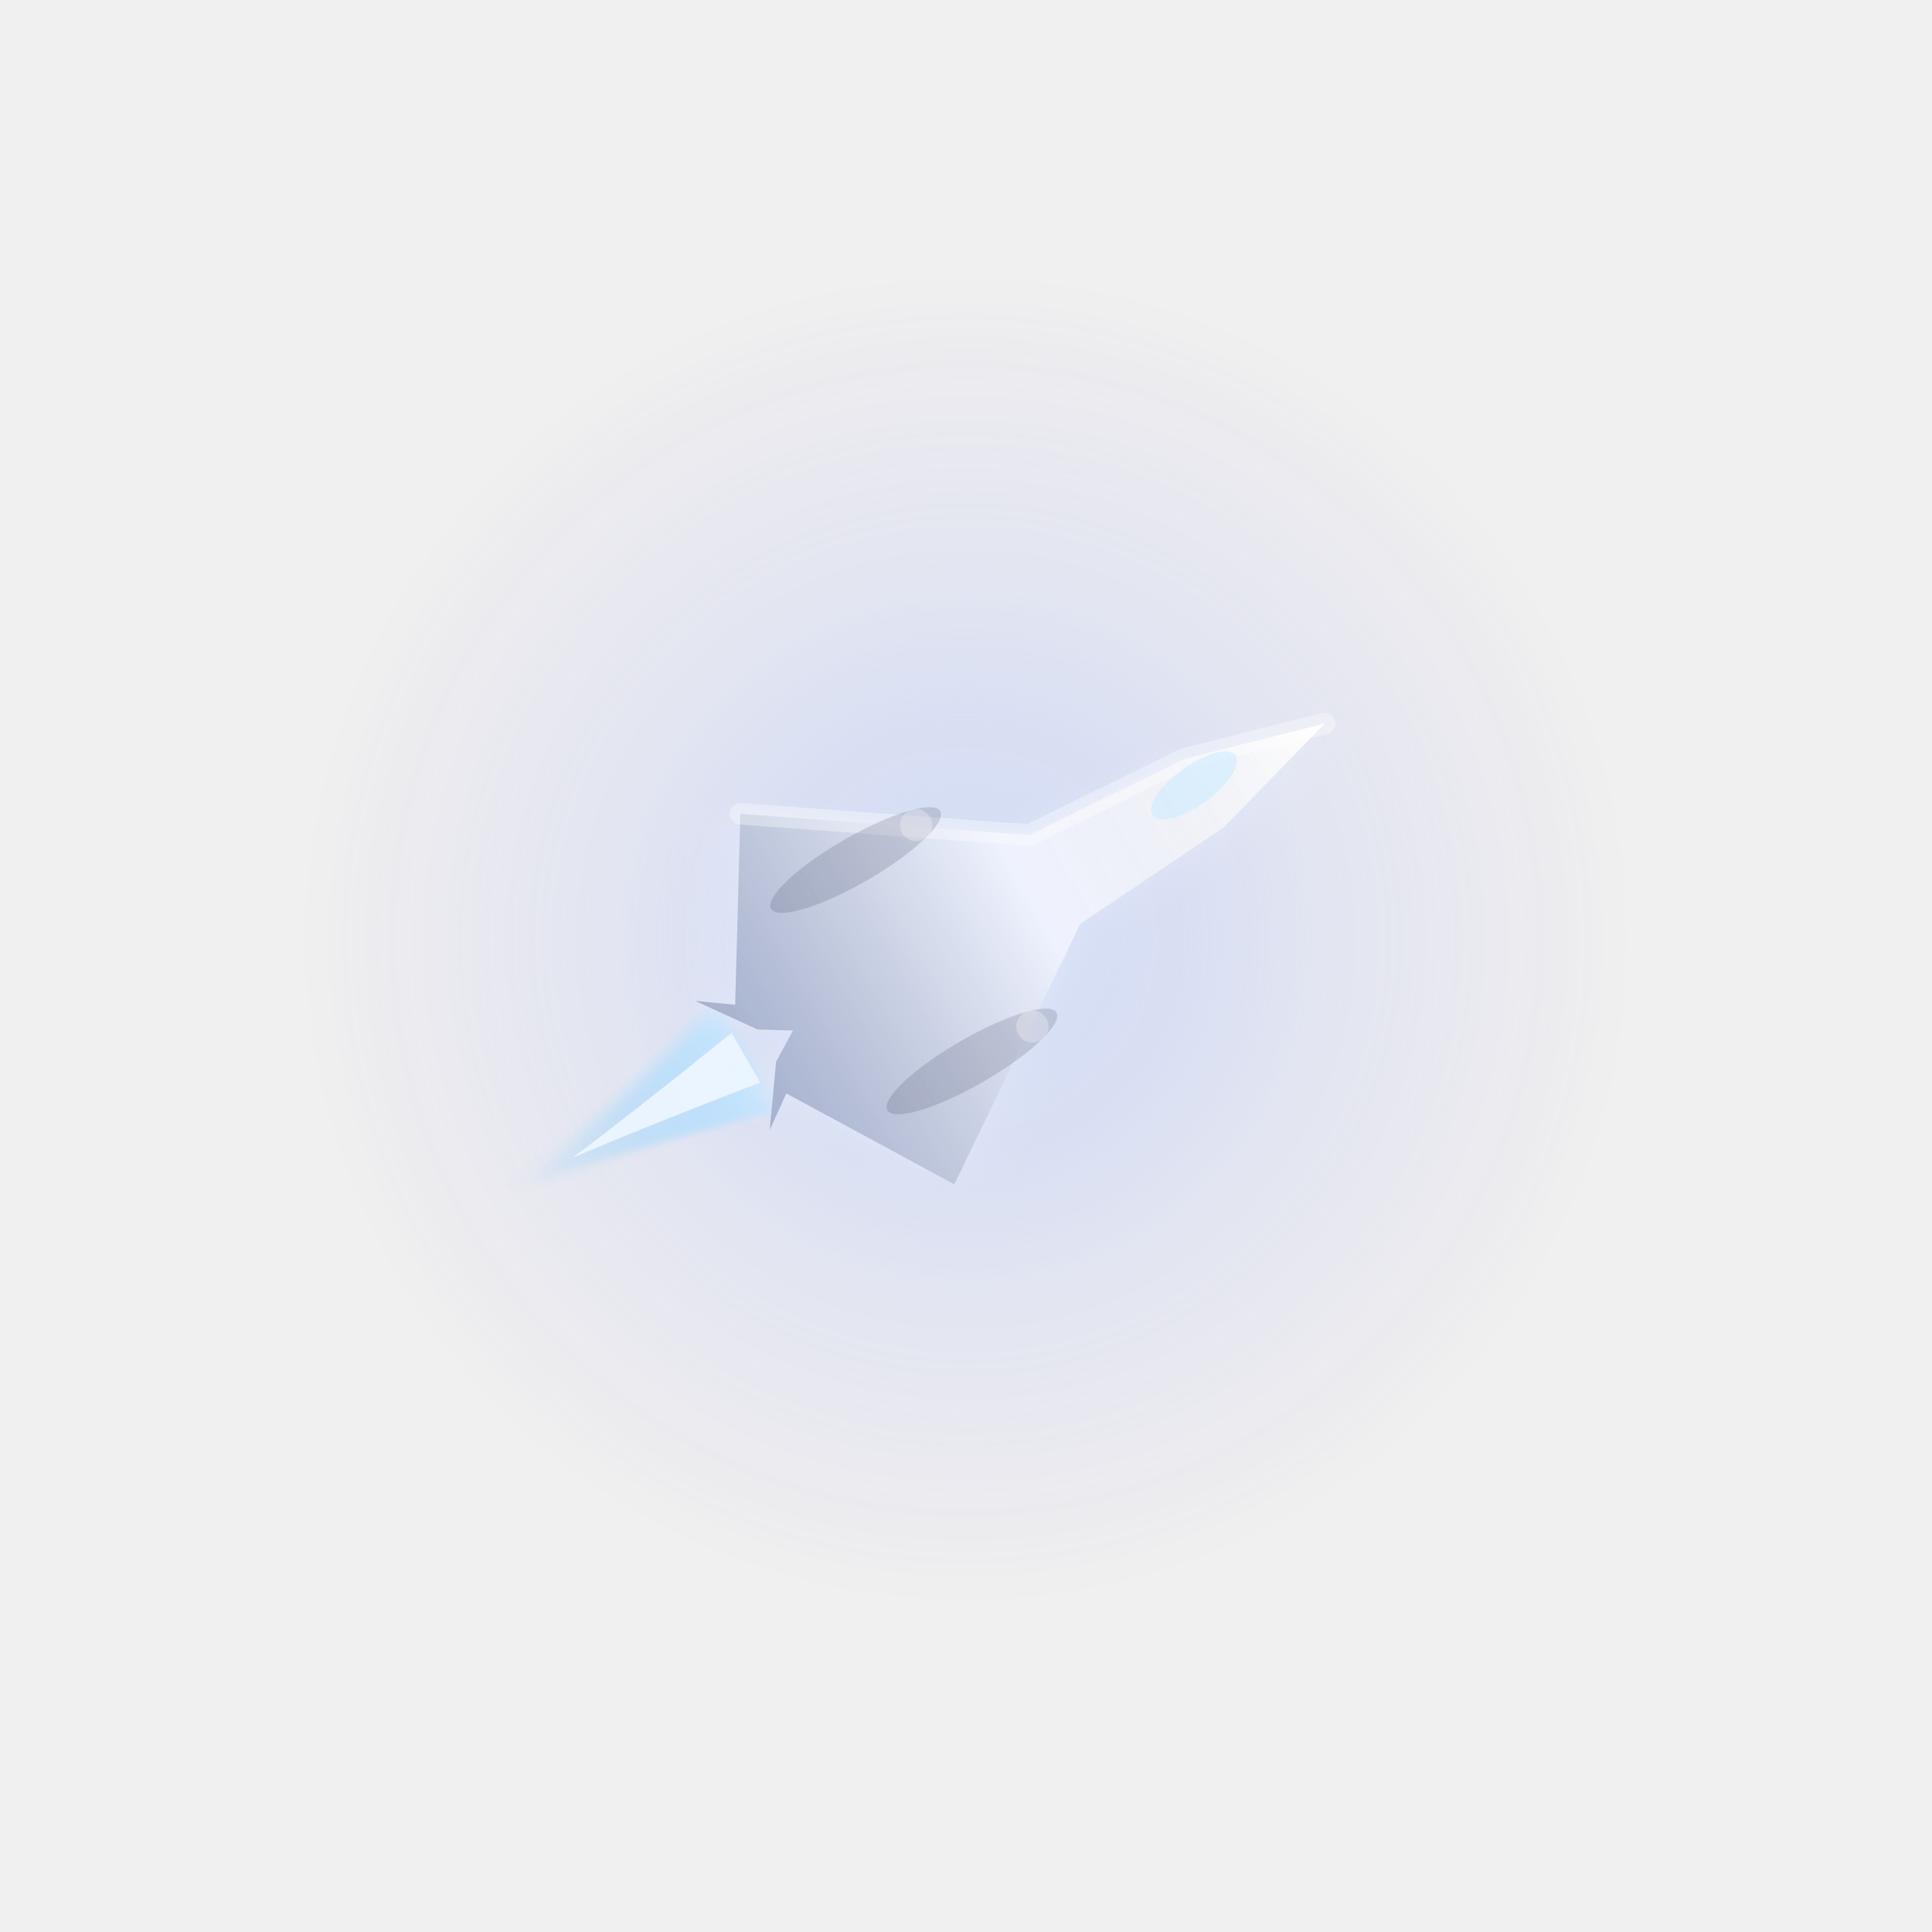
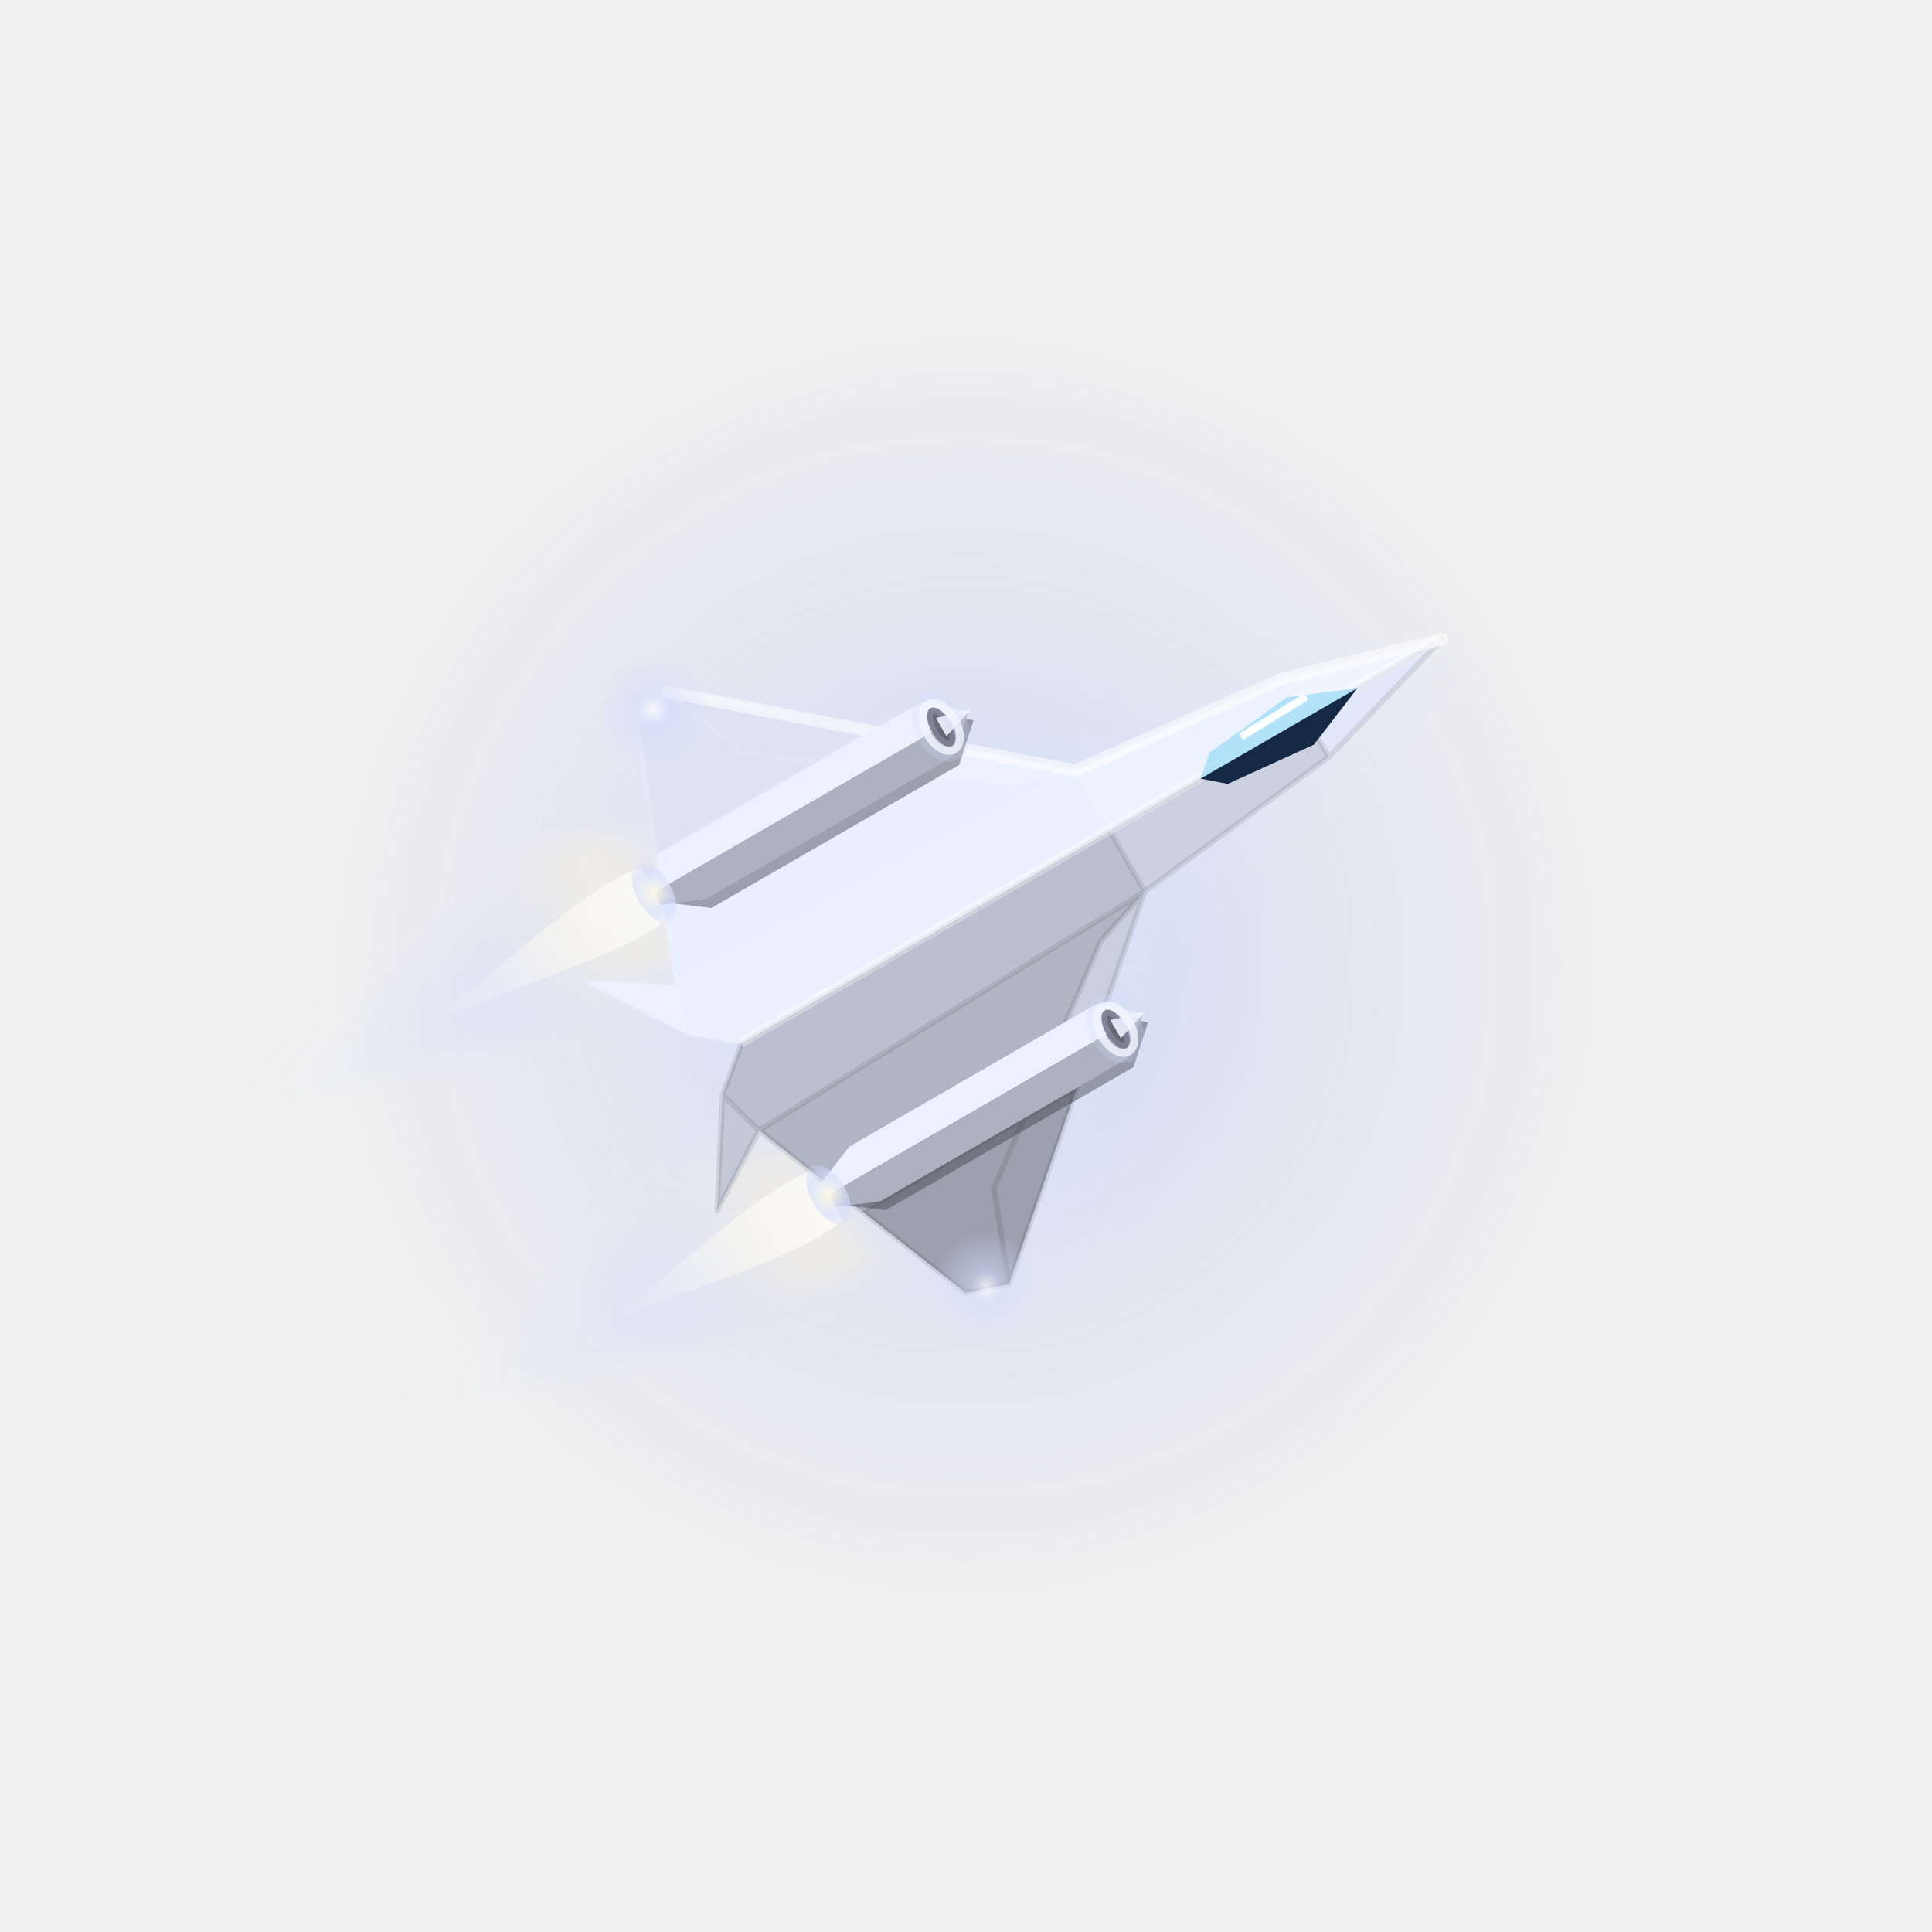
<svg xmlns="http://www.w3.org/2000/svg" width="432" height="432" viewBox="0 0 432 432">
  <defs>
    <radialGradient id="aura" cx="50%" cy="50%" r="50%">
      <stop offset="0%" stop-color="#a9c4ff" stop-opacity="0.38" />
      <stop offset="55%" stop-color="#6f8dff" stop-opacity="0.10" />
      <stop offset="100%" stop-color="#5a4fe0" stop-opacity="0" />
    </radialGradient>
-     <linearGradient id="shipGrd" x1="0" y1="0" x2="1" y2="0">
-       <stop offset="0%" stop-color="#c9d5f2" />
-       <stop offset="55%" stop-color="#f2f5ff" />
-       <stop offset="100%" stop-color="#ffffff" />
-     </linearGradient>
-     <linearGradient id="shipShade" x1="1" y1="0" x2="0" y2="0">
-       <stop offset="0%" stop-color="#ffffff" stop-opacity="0.12" />
-       <stop offset="50%" stop-color="#000000" stop-opacity="0" />
-       <stop offset="100%" stop-color="#1a1f3a" stop-opacity="0.20" />
-     </linearGradient>
-     <linearGradient id="jetGrd" x1="0" y1="0" x2="1" y2="0">
-       <stop offset="0%" stop-color="#6cc4ff" stop-opacity="0" />
-       <stop offset="100%" stop-color="#c2e6ff" stop-opacity="0.85" />
-     </linearGradient>
-     <filter id="shipGlow" x="-60%" y="-60%" width="220%" height="220%">
-       <feGaussianBlur stdDeviation="12" />
-     </filter>
-     <filter id="jetBlur" x="-60%" y="-60%" width="220%" height="220%">
-       <feGaussianBlur stdDeviation="4" />
-     </filter>
  </defs>
-   <circle cx="216" cy="210" r="150" fill="url(#aura)" />
-   <g transform="translate(230,200) rotate(-30) scale(0.40) translate(-32.5,0)">
-     <path d="M -150 -34 Q -235 -11 -300 0 Q -235 11 -150 34 Z" fill="url(#jetGrd)" filter="url(#jetBlur)" />
-     <path d="M -150 -16 Q -220 -5 -262 0 Q -220 5 -150 16 Z" fill="#eef6ff" opacity="0.92" />
-     <path d="M 223.6 0 L 145.6 -22.1 L 49.4 -28.6 L -84.5 -119.6 L -140.4 -28.6 L -158.6 -41.6 L -136.5 -10.4 L -119.6 0 L -136.5 10.4 L -158.6 41.6 L -140.4 28.6 L -84.5 119.6 L 49.4 28.6 L 145.6 22.1 Z" fill="#e8eeff" opacity="0.5" filter="url(#shipGlow)" />
-     <path d="M 223.6 0 L 145.6 -22.1 L 49.4 -28.6 L -84.5 -119.6 L -140.4 -28.6 L -158.6 -41.6 L -136.5 -10.4 L -119.6 0 L -136.5 10.4 L -158.6 41.6 L -140.4 28.6 L -84.5 119.6 L 49.4 28.6 L 145.6 22.1 Z" fill="url(#shipGrd)" />
-     <path d="M 223.6 0 L 145.6 -22.1 L 49.4 -28.6 L -84.5 -119.6 L -140.4 -28.6 L -158.6 -41.6 L -136.5 -10.4 L -119.6 0 L -136.5 10.4 L -158.6 41.6 L -140.4 28.6 L -84.5 119.6 L 49.4 28.6 L 145.6 22.1 Z" fill="url(#shipShade)" />
-     <path d="M 223.6 0 L 145.6 -22.1 L 49.4 -28.6 L -84.5 -119.6" fill="none" stroke="#ffffff" stroke-opacity="0.34" stroke-width="12" stroke-linejoin="round" stroke-linecap="round" />
-     <ellipse cx="-41.6" cy="-65" rx="54.6" ry="13" fill="#20264a" fill-opacity="0.16" />
-     <ellipse cx="-41.6" cy="65" rx="54.6" ry="13" fill="#20264a" fill-opacity="0.16" />
-     <circle cx="-2.6" cy="-65" r="9" fill="#ffffff" fill-opacity="0.28" />
-     <circle cx="-2.6" cy="65" r="9" fill="#ffffff" fill-opacity="0.28" />
-     <ellipse cx="143" cy="-6.5" rx="28.6" ry="11.05" transform="rotate(-6 143 -6.5)" fill="#cdebff" fill-opacity="0.6" />
+   <circle cx="216" cy="216" r="140" fill="url(#aura)" />
+   <g transform="translate(234,194) rotate(-30) scale(0.60) translate(-11.7,0)">
+     <defs>
+       <filter id="afHalo" x="-60%" y="-60%" width="220%" height="220%">
+         <feGaussianBlur stdDeviation="13.65" />
+       </filter>
+       <filter id="afJet" x="-60%" y="-60%" width="220%" height="220%">
+         <feGaussianBlur stdDeviation="9.75" />
+       </filter>
+       <linearGradient id="afJetGrd" gradientUnits="userSpaceOnUse" x1="-288.6" y1="0" x2="-119.6" y2="0">
+         <stop offset="0%" stop-color="rgb(210,220,255)" stop-opacity="0" />
+         <stop offset="55%" stop-color="rgb(210,220,255)" stop-opacity="0.34" />
+         <stop offset="100%" stop-color="#fff5d7" stop-opacity="0.85" />
+       </linearGradient>
+       <linearGradient id="afJetCore" gradientUnits="userSpaceOnUse" x1="-212.55" y1="0" x2="-119.6" y2="0">
+         <stop offset="0%" stop-color="#ffffff" stop-opacity="0" />
+         <stop offset="60%" stop-color="#fdfbf2" stop-opacity="0.55" />
+         <stop offset="100%" stop-color="#fffdf4" stop-opacity="0.95" />
+       </linearGradient>
+       <radialGradient id="afNozT" gradientUnits="userSpaceOnUse" cx="-119.6" cy="-65" r="15.6">
+         <stop offset="0%" stop-color="#fffae1" stop-opacity="0.95" />
+         <stop offset="50%" stop-color="rgb(210,220,255)" stop-opacity="0.6" />
+         <stop offset="100%" stop-color="rgb(210,220,255)" stop-opacity="0" />
+       </radialGradient>
+       <radialGradient id="afStrbT" gradientUnits="userSpaceOnUse" cx="-85.8" cy="-124.15" r="20.8">
+         <stop offset="0%" stop-color="#ffffff" stop-opacity="0.8" />
+         <stop offset="30%" stop-color="rgb(210,220,255)" stop-opacity="0.5" />
+         <stop offset="100%" stop-color="rgb(210,220,255)" stop-opacity="0" />
+       </radialGradient>
+       <radialGradient id="afNozB" gradientUnits="userSpaceOnUse" cx="-119.6" cy="65" r="15.6">
+         <stop offset="0%" stop-color="#fffae1" stop-opacity="0.95" />
+         <stop offset="50%" stop-color="rgb(210,220,255)" stop-opacity="0.6" />
+         <stop offset="100%" stop-color="rgb(210,220,255)" stop-opacity="0" />
+       </radialGradient>
+       <radialGradient id="afStrbB" gradientUnits="userSpaceOnUse" cx="-85.8" cy="124.15" r="20.8">
+         <stop offset="0%" stop-color="#ffffff" stop-opacity="0.8" />
+         <stop offset="30%" stop-color="rgb(210,220,255)" stop-opacity="0.5" />
+         <stop offset="100%" stop-color="rgb(210,220,255)" stop-opacity="0" />
+       </radialGradient>
+     </defs>
+     <path d="M -119.6 -92.3 C -156.78 -100.49 -221 -80.02 -288.6 -65 C -221 -49.98 -156.78 -29.51 -119.6 -37.7 Z" fill="url(#afJetGrd)" filter="url(#afJet)" />
+     <path d="M -119.6 -75.92 C -140.05 -79.2 -175.37 -71.01 -212.55 -65 C -175.37 -58.99 -140.05 -50.8 -119.6 -54.08 Z" fill="url(#afJetCore)" />
+     <path d="M -119.6 37.7 C -156.78 29.51 -221 49.98 -288.6 65 C -221 80.02 -156.78 100.49 -119.6 92.3 Z" fill="url(#afJetGrd)" filter="url(#afJet)" />
+     <path d="M -119.6 54.08 C -140.05 50.8 -175.37 58.99 -212.55 65 C -175.37 71.01 -140.05 79.2 -119.6 75.92 Z" fill="url(#afJetCore)" />
+     <path d="M 182 0 L 123.5 -16.9 L 39 -26 L -78 -127.4 L -93.6 -122.2 L -130 -31.2 L -158.6 -49.4 L -135.2 -13 L -119.6 0 L -135.2 13 L -158.6 49.4 L -130 31.2 L -93.6 122.2 L -78 127.4 L 39 26 L 123.5 16.9 Z" fill="#e0e8ff" opacity="0.44" filter="url(#afHalo)" />
+     <path d="M 182 0 L 123.5 -16.9 L 39 -26 L -78 -127.4 L -93.6 -122.2 L -130 -31.2 L -158.6 -49.4 L -135.2 -13 L -119.6 0 L -135.2 13 L -158.6 49.4 L -130 31.2 L -93.6 122.2 L -78 127.4 L 39 26 L 123.5 16.9 Z" fill="#e8eeff" />
+     <g>
+       <path d="M 182 0 L 123.5 -16.9 L 123.5 0 Z" fill="#eff4ff" />
+       <path d="M 123.5 0 L 123.5 -16.9 L 39 -26 L 39 0 Z" fill="#edf2ff" />
+       <path d="M 39 0 L 39 -26 L -130 -31.2 L -135.2 -13 L -119.6 0 Z" fill="#ebf0ff" />
+       <path d="M 39 -26 L -19.5 -76.7 L -111.8 -76.7 L -130 -31.2 Z" fill="#e9efff" />
+       <path d="M 39 -26 L -78 -127.4 L -65 -93.6 L 15.6 -33.8 Z" fill="#ecf1ff" />
+       <path d="M -19.5 -76.7 L -78 -127.4 L -93.6 -122.2 L -111.8 -76.7 Z" fill="#dde3f3" />
+       <path d="M -130 -31.2 L -158.6 -49.4 L -135.2 -13 Z" fill="#ecf1ff" />
+       <path d="M 182 0 L 123.5 -16.9 L 123.5 0 Z M 123.5 0 L 123.5 -16.9 L 39 -26 L 39 0 Z M 39 0 L 39 -26 L -130 -31.2 L -135.2 -13 L -119.6 0 Z M 39 -26 L -19.5 -76.7 L -111.8 -76.7 L -130 -31.2 Z M 39 -26 L -78 -127.4 L -65 -93.6 L 15.6 -33.8 Z M -19.5 -76.7 L -78 -127.4 L -93.6 -122.2 L -111.8 -76.7 Z M -130 -31.2 L -158.6 -49.4 L -135.2 -13 Z" fill="none" stroke="#ffffff" stroke-opacity="0.1" stroke-width="2.08" stroke-linejoin="round" />
+     </g>
+     <g>
+       <path d="M 182 0 L 123.5 16.9 L 123.5 0 Z" fill="#e2e8f9" />
+       <path d="M 123.5 0 L 123.5 16.9 L 39 26 L 39 0 Z" fill="#ccd1e1" />
+       <path d="M 39 0 L 39 26 L -130 31.2 L -135.2 13 L -119.6 0 Z" fill="#bbc0d0" />
+       <path d="M 39 26 L -19.5 76.7 L -111.8 76.7 L -130 31.2 Z" fill="#b0b5c4" />
+       <path d="M 39 26 L -78 127.4 L -65 93.6 L 15.6 33.8 Z" fill="#c9cfde" />
+       <path d="M -19.5 76.7 L -78 127.4 L -93.6 122.2 L -111.8 76.7 Z" fill="#9ca1af" />
+       <path d="M -130 31.2 L -158.6 49.4 L -135.2 13 Z" fill="#c4c9d8" />
+       <path d="M 182 0 L 123.5 16.9 L 123.5 0 Z M 123.5 0 L 123.5 16.9 L 39 26 L 39 0 Z M 39 0 L 39 26 L -130 31.2 L -135.2 13 L -119.6 0 Z M 39 26 L -19.5 76.7 L -111.8 76.7 L -130 31.2 Z M 39 26 L -78 127.4 L -65 93.6 L 15.6 33.8 Z M -19.5 76.7 L -78 127.4 L -93.6 122.2 L -111.8 76.7 Z M -130 31.2 L -158.6 49.4 L -135.2 13 Z" fill="none" stroke="#000000" stroke-opacity="0.09" stroke-width="2.08" stroke-linejoin="round" />
+     </g>
+     <path d="M 182 -0.52 L -119.6 -0.52" fill="none" stroke="#ffffff" stroke-opacity="0.42" stroke-width="3.64" />
+     <path d="M 182 0 L 123.5 -16.9 L 39 -26 L -78 -127.4" fill="none" stroke="#ffffff" stroke-opacity="0.55" stroke-width="4.55" stroke-linecap="round" stroke-linejoin="round" />
+     <path d="M 15.6 -61.1 L 2.6 -72.8 L -104 -72.8 L -119.6 -61.1 L -104 -49.4 L 2.6 -49.4 Z" fill="#3f424c" fill-opacity="0.45" />
+     <path d="M 15.6 -65 L 2.6 -76.7 L -104 -76.7 L -119.6 -70.27 L -119.6 -65 Z" fill="#ecf1ff" />
+     <path d="M 15.6 -65 L 2.6 -53.3 L -104 -53.3 L -119.6 -59.73 L -119.6 -65 Z" fill="#adb2c1" />
+     <ellipse cx="3.9" cy="-65" rx="3.9" ry="8.06" fill="#5c5f6b" fill-opacity="0.9" />
+     <path d="M 16.9 -65 L 3.9 -68.9 L 3.9 -61.1 Z" fill="#f0f4ff" fill-opacity="0.9" />
+     <ellipse cx="-119.6" cy="-65" rx="6.5" ry="12.35" fill="url(#afNozT)" />
+     <ellipse cx="3.9" cy="-65" rx="5.85" ry="9.75" fill="none" stroke="rgb(210,220,255)" stroke-opacity="0.22" stroke-width="7.8" />
+     <ellipse cx="3.9" cy="-65" rx="5.85" ry="9.75" fill="none" stroke="#f2f6ff" stroke-opacity="0.8" stroke-width="2.86" />
+     <path d="M 15.6 68.9 L 2.6 57.2 L -104 57.2 L -119.6 68.9 L -104 80.6 L 2.6 80.6 Z" fill="#3f424c" fill-opacity="0.45" />
+     <path d="M 15.6 65 L 2.6 53.3 L -104 53.3 L -119.6 59.73 L -119.6 65 Z" fill="#ecf1ff" />
+     <path d="M 15.6 65 L 2.6 76.7 L -104 76.7 L -119.6 70.27 L -119.6 65 Z" fill="#adb2c1" />
+     <ellipse cx="3.9" cy="65" rx="3.9" ry="8.06" fill="#5c5f6b" fill-opacity="0.9" />
+     <path d="M 16.9 65 L 3.9 61.1 L 3.9 68.9 Z" fill="#f0f4ff" fill-opacity="0.9" />
+     <ellipse cx="-119.6" cy="65" rx="6.5" ry="12.35" fill="url(#afNozB)" />
+     <ellipse cx="3.9" cy="65" rx="5.85" ry="9.75" fill="none" stroke="rgb(210,220,255)" stroke-opacity="0.22" stroke-width="7.8" />
+     <ellipse cx="3.9" cy="65" rx="5.85" ry="9.75" fill="none" stroke="#f2f6ff" stroke-opacity="0.8" stroke-width="2.86" />
+     <path d="M 145.6 0 L 120.9 -10.14 L 85.8 -6.76 L 78 0 Z" fill="#afe1fa" fill-opacity="0.97" />
+     <path d="M 145.6 0 L 78 0 L 85.8 6.76 L 120.9 10.14 Z" fill="#0e223e" fill-opacity="0.96" />
+     <path d="M 127.4 -6.76 L 98.8 -5.98" fill="none" stroke="#ffffff" stroke-opacity="0.95" stroke-width="2.86" />
+     <circle cx="-85.8" cy="-124.15" r="20.8" fill="url(#afStrbT)" />
+     <circle cx="-85.8" cy="124.15" r="20.8" fill="url(#afStrbB)" />
  </g>
</svg>
